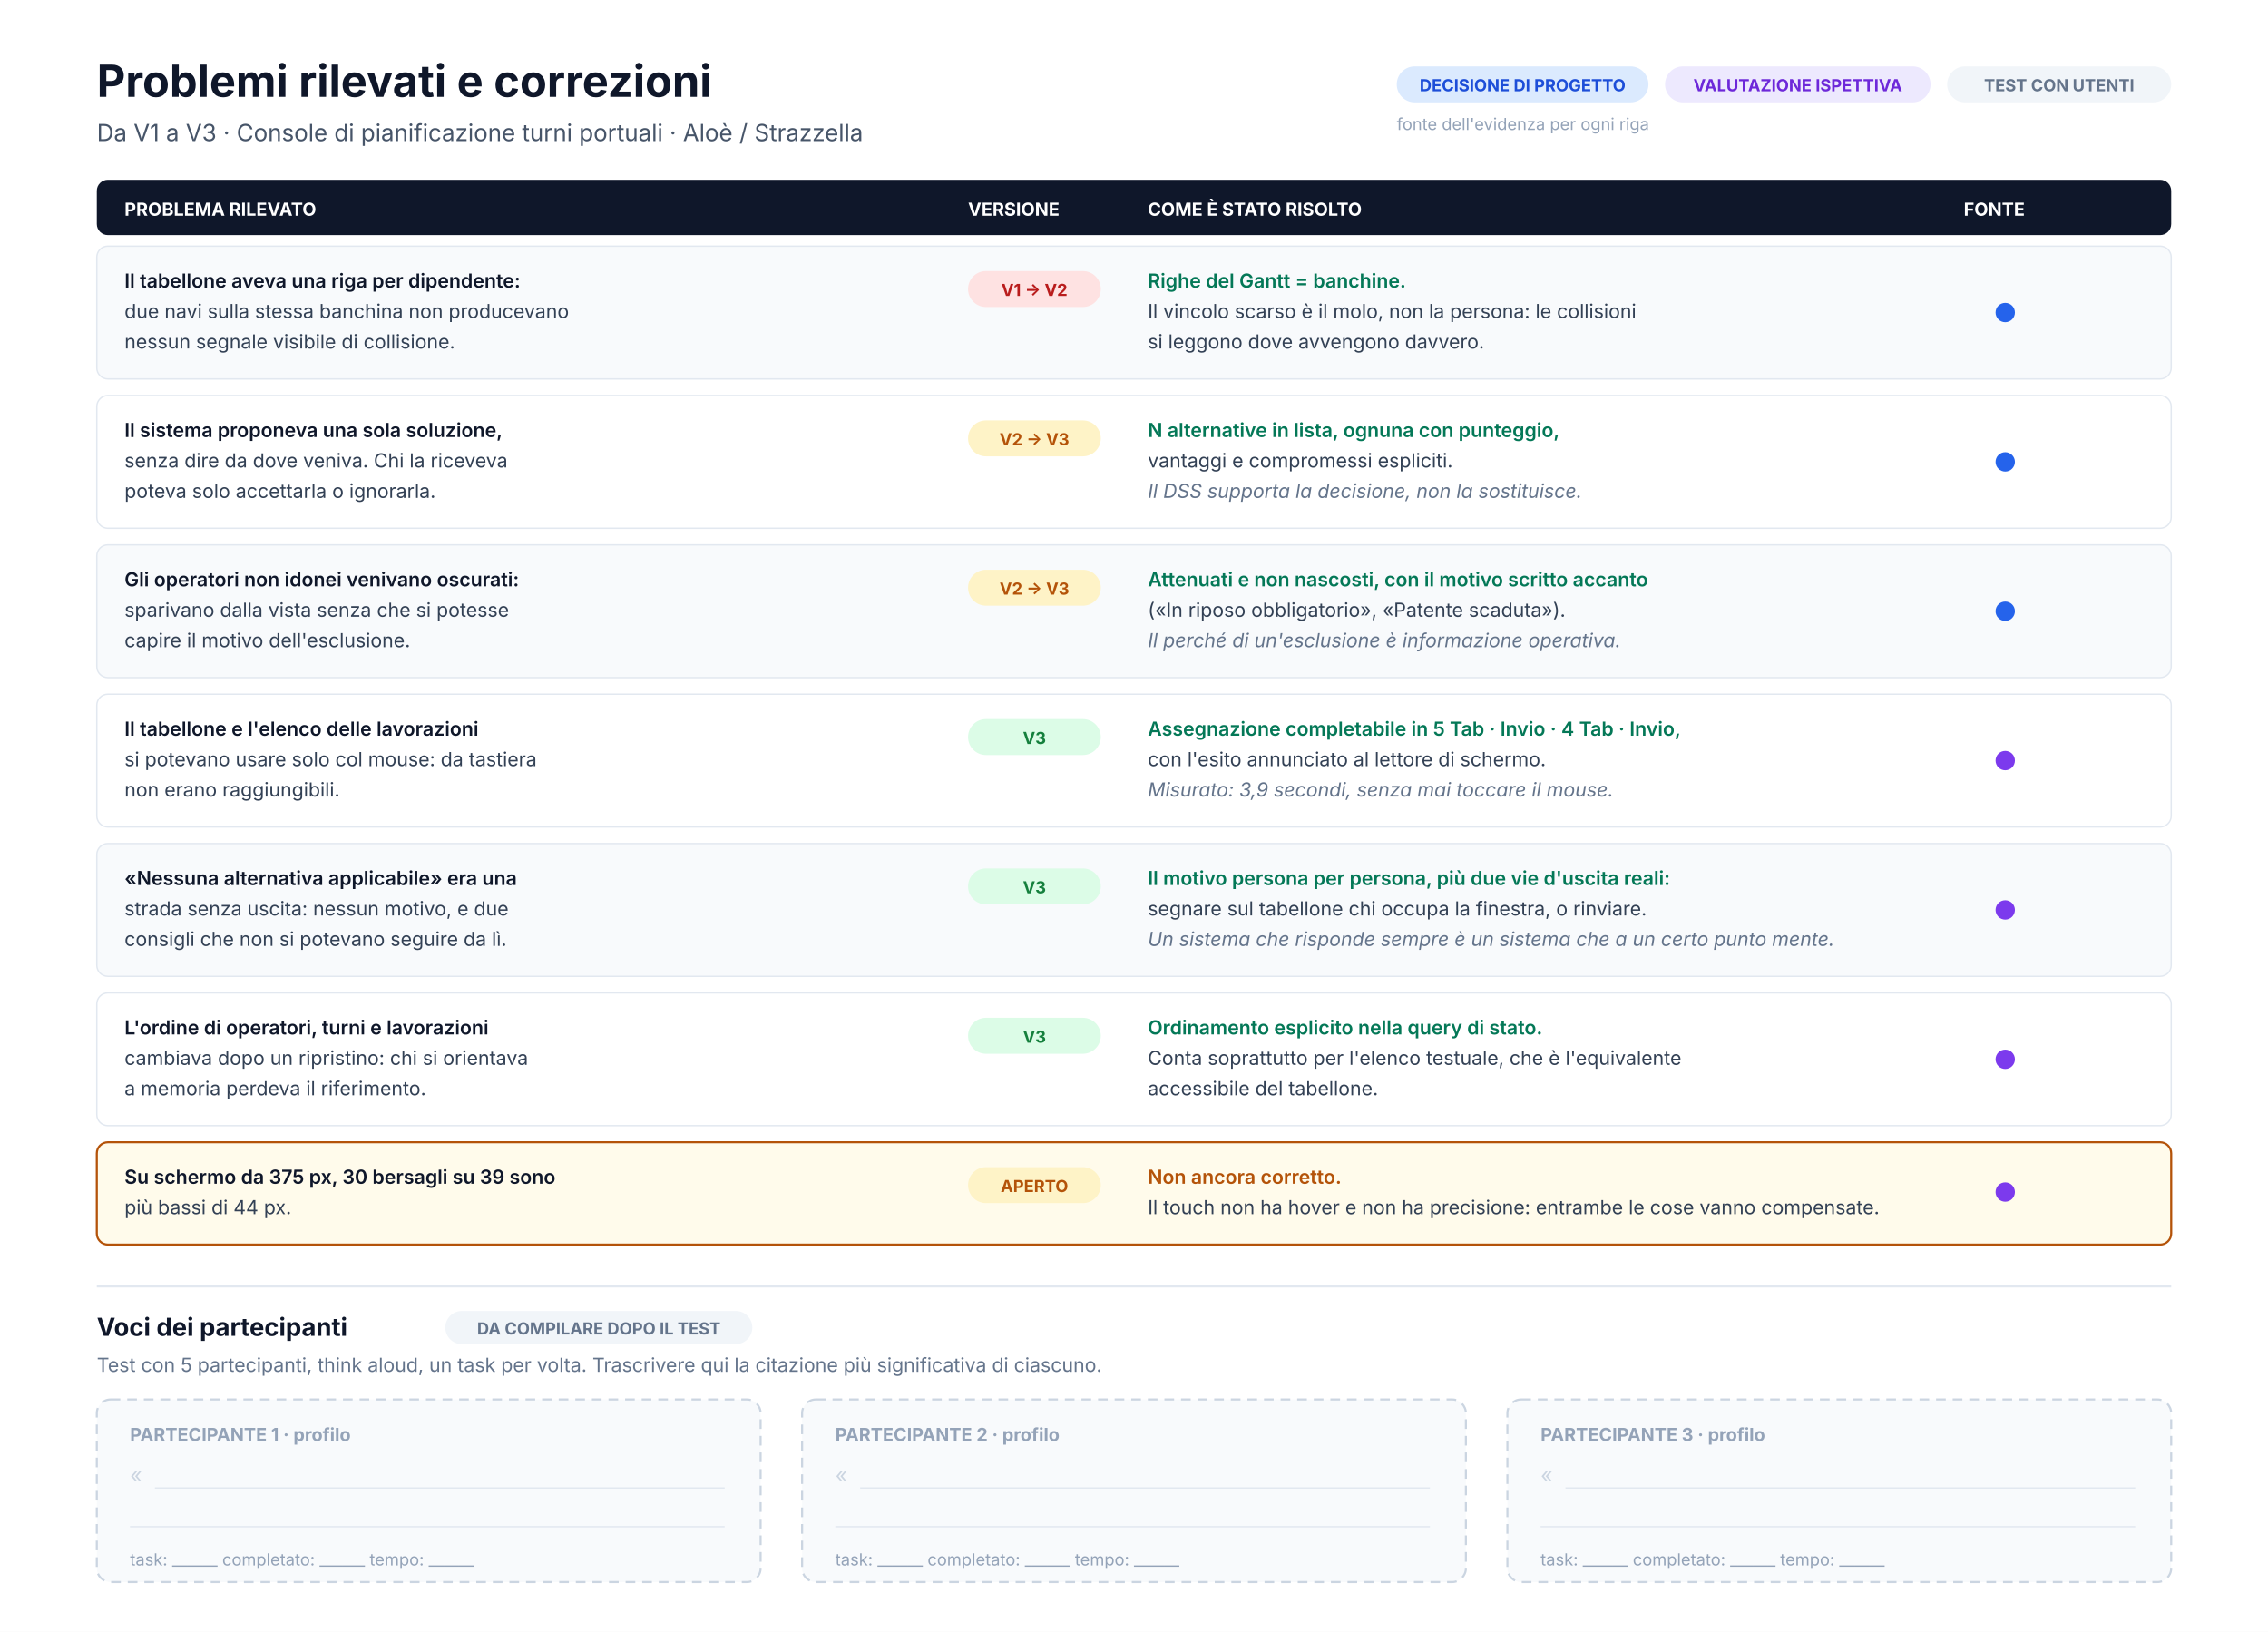
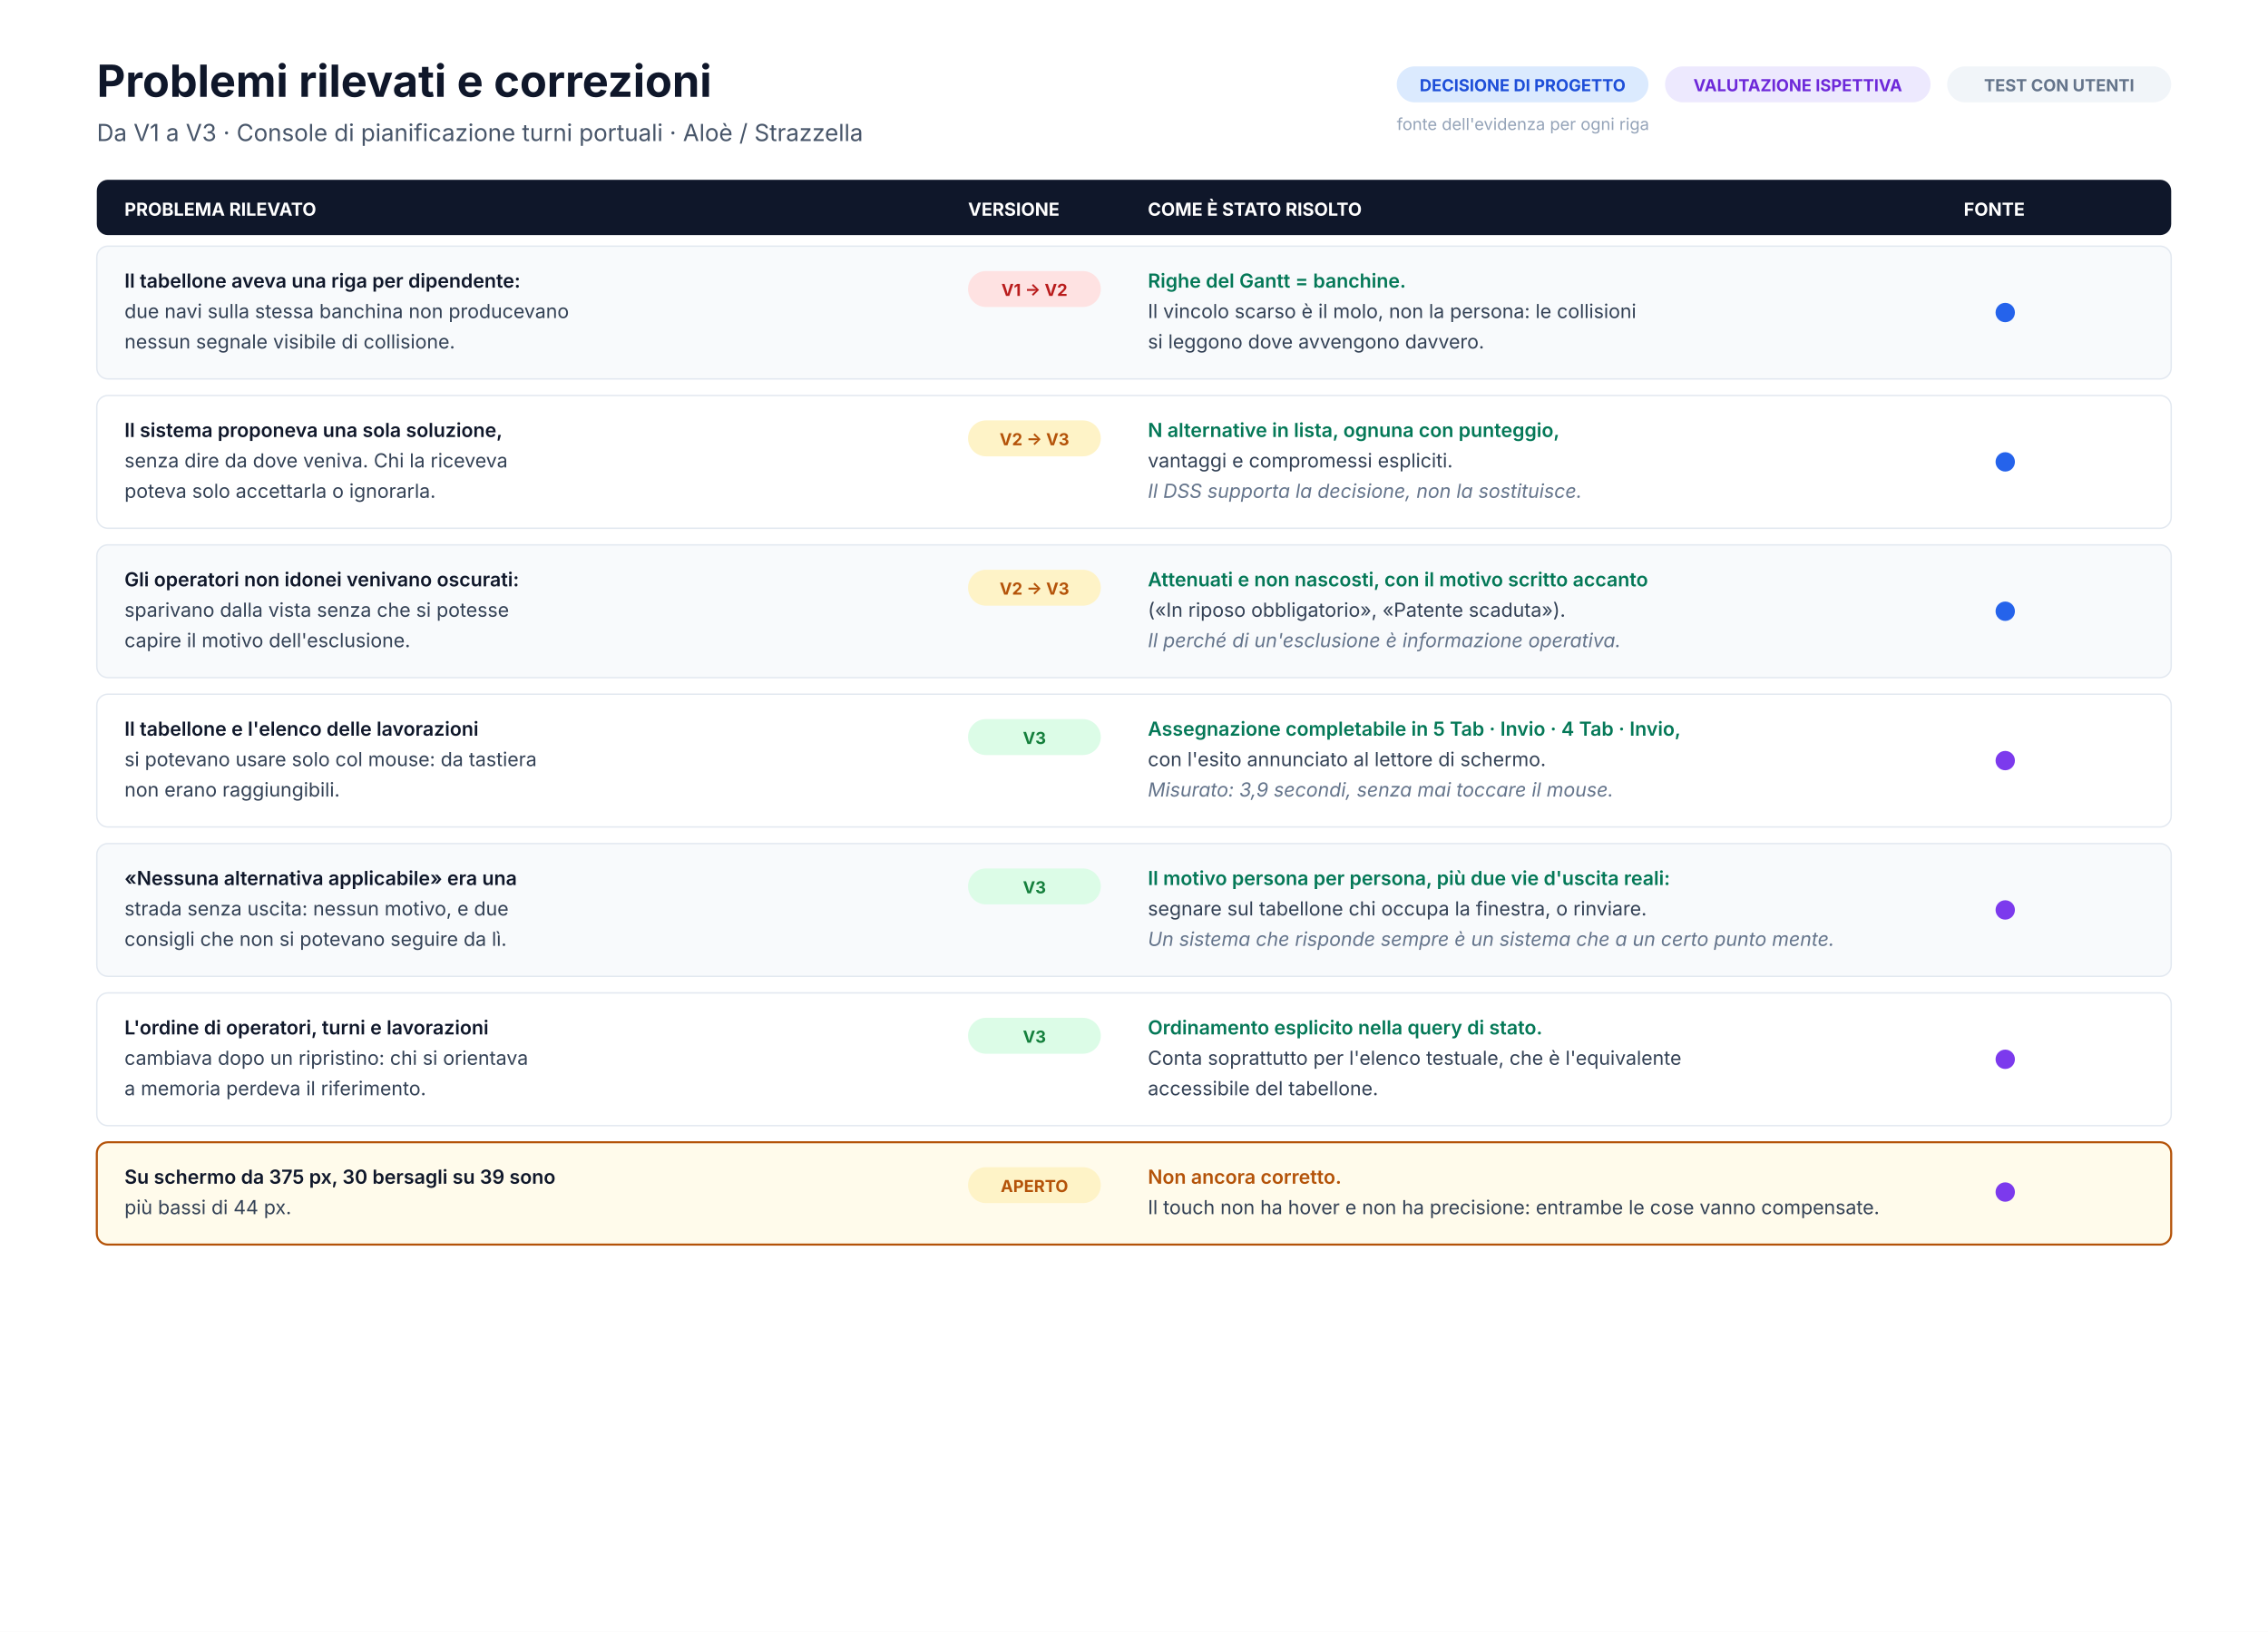
<svg xmlns="http://www.w3.org/2000/svg" viewBox="0 0 1640 1180" width="1640" height="1180" font-family="Inter, Segoe UI, Helvetica, Arial, sans-serif">
  <rect width="1640" height="1180" fill="#ffffff" />
  <text x="70" y="70" font-size="32" font-weight="700" fill="#0f172a">Problemi rilevati e correzioni</text>
  <text x="70" y="102" font-size="17" fill="#475569">Da V1 a V3 · Console di pianificazione turni portuali · Aloè / Strazzella</text>
  <g font-size="12" font-weight="700">
    <rect x="1010" y="48" width="182" height="26" rx="13" fill="#dbeafe" />
    <text x="1101" y="66" fill="#1d4ed8" text-anchor="middle">DECISIONE DI PROGETTO</text>
    <rect x="1204" y="48" width="192" height="26" rx="13" fill="#ede9fe" />
    <text x="1300" y="66" fill="#6d28d9" text-anchor="middle">VALUTAZIONE ISPETTIVA</text>
    <rect x="1408" y="48" width="162" height="26" rx="13" fill="#f1f5f9" />
    <text x="1489" y="66" fill="#64748b" text-anchor="middle">TEST CON UTENTI</text>
  </g>
  <text x="1010" y="94" font-size="12" fill="#94a3b8">fonte dell'evidenza per ogni riga</text>
  <rect x="70" y="130" width="1500" height="40" rx="8" fill="#0f172a" />
  <g font-size="13" font-weight="700" fill="#ffffff">
    <text x="90" y="156">PROBLEMA RILEVATO</text>
    <text x="700" y="156">VERSIONE</text>
    <text x="830" y="156">COME È STATO RISOLTO</text>
    <text x="1420" y="156">FONTE</text>
  </g>
  <g font-size="14" fill="#334155">
    <rect x="70" y="178" width="1500" height="96" rx="8" fill="#f8fafc" stroke="#e2e8f0" />
    <text x="90" y="208" font-weight="600" fill="#0f172a">Il tabellone aveva una riga per dipendente:</text>
    <text x="90" y="230">due navi sulla stessa banchina non producevano</text>
    <text x="90" y="252">nessun segnale visibile di collisione.</text>
    <rect x="700" y="196" width="96" height="26" rx="13" fill="#fee2e2" />
    <text x="748" y="214" font-size="12" font-weight="700" fill="#b91c1c" text-anchor="middle">V1 → V2</text>
    <text x="830" y="208" font-weight="600" fill="#047857">Righe del Gantt = banchine.</text>
    <text x="830" y="230">Il vincolo scarso è il molo, non la persona: le collisioni</text>
    <text x="830" y="252">si leggono dove avvengono davvero.</text>
    <circle cx="1450" cy="226" r="7" fill="#2563eb" />
    <rect x="70" y="286" width="1500" height="96" rx="8" fill="#ffffff" stroke="#e2e8f0" />
    <text x="90" y="316" font-weight="600" fill="#0f172a">Il sistema proponeva una sola soluzione,</text>
    <text x="90" y="338">senza dire da dove veniva. Chi la riceveva</text>
    <text x="90" y="360">poteva solo accettarla o ignorarla.</text>
    <rect x="700" y="304" width="96" height="26" rx="13" fill="#fef3c7" />
    <text x="748" y="322" font-size="12" font-weight="700" fill="#b45309" text-anchor="middle">V2 → V3</text>
    <text x="830" y="316" font-weight="600" fill="#047857">N alternative in lista, ognuna con punteggio,</text>
    <text x="830" y="338">vantaggi e compromessi espliciti.</text>
    <text x="830" y="360" font-style="italic" fill="#64748b">Il DSS supporta la decisione, non la sostituisce.</text>
    <circle cx="1450" cy="334" r="7" fill="#2563eb" />
    <rect x="70" y="394" width="1500" height="96" rx="8" fill="#f8fafc" stroke="#e2e8f0" />
    <text x="90" y="424" font-weight="600" fill="#0f172a">Gli operatori non idonei venivano oscurati:</text>
    <text x="90" y="446">sparivano dalla vista senza che si potesse</text>
    <text x="90" y="468">capire il motivo dell'esclusione.</text>
    <rect x="700" y="412" width="96" height="26" rx="13" fill="#fef3c7" />
    <text x="748" y="430" font-size="12" font-weight="700" fill="#b45309" text-anchor="middle">V2 → V3</text>
    <text x="830" y="424" font-weight="600" fill="#047857">Attenuati e non nascosti, con il motivo scritto accanto</text>
    <text x="830" y="446">(«In riposo obbligatorio», «Patente scaduta»).</text>
    <text x="830" y="468" font-style="italic" fill="#64748b">Il perché di un'esclusione è informazione operativa.</text>
    <circle cx="1450" cy="442" r="7" fill="#2563eb" />
    <rect x="70" y="502" width="1500" height="96" rx="8" fill="#ffffff" stroke="#e2e8f0" />
    <text x="90" y="532" font-weight="600" fill="#0f172a">Il tabellone e l'elenco delle lavorazioni</text>
    <text x="90" y="554">si potevano usare solo col mouse: da tastiera</text>
    <text x="90" y="576">non erano raggiungibili.</text>
    <rect x="700" y="520" width="96" height="26" rx="13" fill="#dcfce7" />
    <text x="748" y="538" font-size="12" font-weight="700" fill="#15803d" text-anchor="middle">V3</text>
    <text x="830" y="532" font-weight="600" fill="#047857">Assegnazione completabile in 5 Tab · Invio · 4 Tab · Invio,</text>
    <text x="830" y="554">con l'esito annunciato al lettore di schermo.</text>
    <text x="830" y="576" font-style="italic" fill="#64748b">Misurato: 3,9 secondi, senza mai toccare il mouse.</text>
    <circle cx="1450" cy="550" r="7" fill="#7c3aed" />
    <rect x="70" y="610" width="1500" height="96" rx="8" fill="#f8fafc" stroke="#e2e8f0" />
    <text x="90" y="640" font-weight="600" fill="#0f172a">«Nessuna alternativa applicabile» era una</text>
    <text x="90" y="662">strada senza uscita: nessun motivo, e due</text>
    <text x="90" y="684">consigli che non si potevano seguire da lì.</text>
    <rect x="700" y="628" width="96" height="26" rx="13" fill="#dcfce7" />
    <text x="748" y="646" font-size="12" font-weight="700" fill="#15803d" text-anchor="middle">V3</text>
    <text x="830" y="640" font-weight="600" fill="#047857">Il motivo persona per persona, più due vie d'uscita reali:</text>
    <text x="830" y="662">segnare sul tabellone chi occupa la finestra, o rinviare.</text>
    <text x="830" y="684" font-style="italic" fill="#64748b">Un sistema che risponde sempre è un sistema che a un certo punto mente.</text>
    <circle cx="1450" cy="658" r="7" fill="#7c3aed" />
    <rect x="70" y="718" width="1500" height="96" rx="8" fill="#ffffff" stroke="#e2e8f0" />
    <text x="90" y="748" font-weight="600" fill="#0f172a">L'ordine di operatori, turni e lavorazioni</text>
    <text x="90" y="770">cambiava dopo un ripristino: chi si orientava</text>
    <text x="90" y="792">a memoria perdeva il riferimento.</text>
    <rect x="700" y="736" width="96" height="26" rx="13" fill="#dcfce7" />
    <text x="748" y="754" font-size="12" font-weight="700" fill="#15803d" text-anchor="middle">V3</text>
    <text x="830" y="748" font-weight="600" fill="#047857">Ordinamento esplicito nella query di stato.</text>
    <text x="830" y="770">Conta soprattutto per l'elenco testuale, che è l'equivalente</text>
    <text x="830" y="792">accessibile del tabellone.</text>
    <circle cx="1450" cy="766" r="7" fill="#7c3aed" />
    <rect x="70" y="826" width="1500" height="74" rx="8" fill="#fffbeb" stroke="#b45309" stroke-width="1.5" />
    <text x="90" y="856" font-weight="600" fill="#0f172a">Su schermo da 375 px, 30 bersagli su 39 sono</text>
    <text x="90" y="878">più bassi di 44 px.</text>
    <rect x="700" y="844" width="96" height="26" rx="13" fill="#fef3c7" />
    <text x="748" y="862" font-size="12" font-weight="700" fill="#b45309" text-anchor="middle">APERTO</text>
    <text x="830" y="856" font-weight="600" fill="#b45309">Non ancora corretto.</text>
    <text x="830" y="878">Il touch non ha hover e non ha precisione: entrambe le cose vanno compensate.</text>
    <circle cx="1450" cy="862" r="7" fill="#7c3aed" />
  </g>
-   <line x1="70" y1="930" x2="1570" y2="930" stroke="#e2e8f0" stroke-width="2" />
-   <text x="70" y="966" font-size="18" font-weight="700" fill="#0f172a">Voci dei partecipanti</text>
-   <rect x="322" y="948" width="222" height="24" rx="12" fill="#f1f5f9" />
-   <text x="433" y="965" font-size="12" font-weight="700" fill="#64748b" text-anchor="middle">DA COMPILARE DOPO IL TEST</text>
-   <text x="70" y="992" font-size="14" fill="#64748b">Test con 5 partecipanti, think aloud, un task per volta. Trascrivere qui la citazione più significativa di ciascuno.</text>
-   <g>
-     <rect x="70" y="1012" width="480" height="132" rx="10" fill="#f8fafc" stroke="#cbd5e1" stroke-width="1.5" stroke-dasharray="7 5" />
-     <text x="94" y="1042" font-size="13" font-weight="700" fill="#94a3b8">PARTECIPANTE 1 · profilo</text>
-     <text x="94" y="1072" font-size="15" fill="#cbd5e1">«</text>
-     <line x1="112" y1="1076" x2="524" y2="1076" stroke="#e2e8f0" />
-     <line x1="94" y1="1104" x2="524" y2="1104" stroke="#e2e8f0" />
-     <text x="94" y="1132" font-size="12" fill="#94a3b8">task: ______   completato: ______   tempo: ______</text>
-     <rect x="580" y="1012" width="480" height="132" rx="10" fill="#f8fafc" stroke="#cbd5e1" stroke-width="1.5" stroke-dasharray="7 5" />
-     <text x="604" y="1042" font-size="13" font-weight="700" fill="#94a3b8">PARTECIPANTE 2 · profilo</text>
-     <text x="604" y="1072" font-size="15" fill="#cbd5e1">«</text>
-     <line x1="622" y1="1076" x2="1034" y2="1076" stroke="#e2e8f0" />
-     <line x1="604" y1="1104" x2="1034" y2="1104" stroke="#e2e8f0" />
-     <text x="604" y="1132" font-size="12" fill="#94a3b8">task: ______   completato: ______   tempo: ______</text>
-     <rect x="1090" y="1012" width="480" height="132" rx="10" fill="#f8fafc" stroke="#cbd5e1" stroke-width="1.5" stroke-dasharray="7 5" />
-     <text x="1114" y="1042" font-size="13" font-weight="700" fill="#94a3b8">PARTECIPANTE 3 · profilo</text>
-     <text x="1114" y="1072" font-size="15" fill="#cbd5e1">«</text>
-     <line x1="1132" y1="1076" x2="1544" y2="1076" stroke="#e2e8f0" />
-     <line x1="1114" y1="1104" x2="1544" y2="1104" stroke="#e2e8f0" />
-     <text x="1114" y="1132" font-size="12" fill="#94a3b8">task: ______   completato: ______   tempo: ______</text>
-   </g>
</svg>
